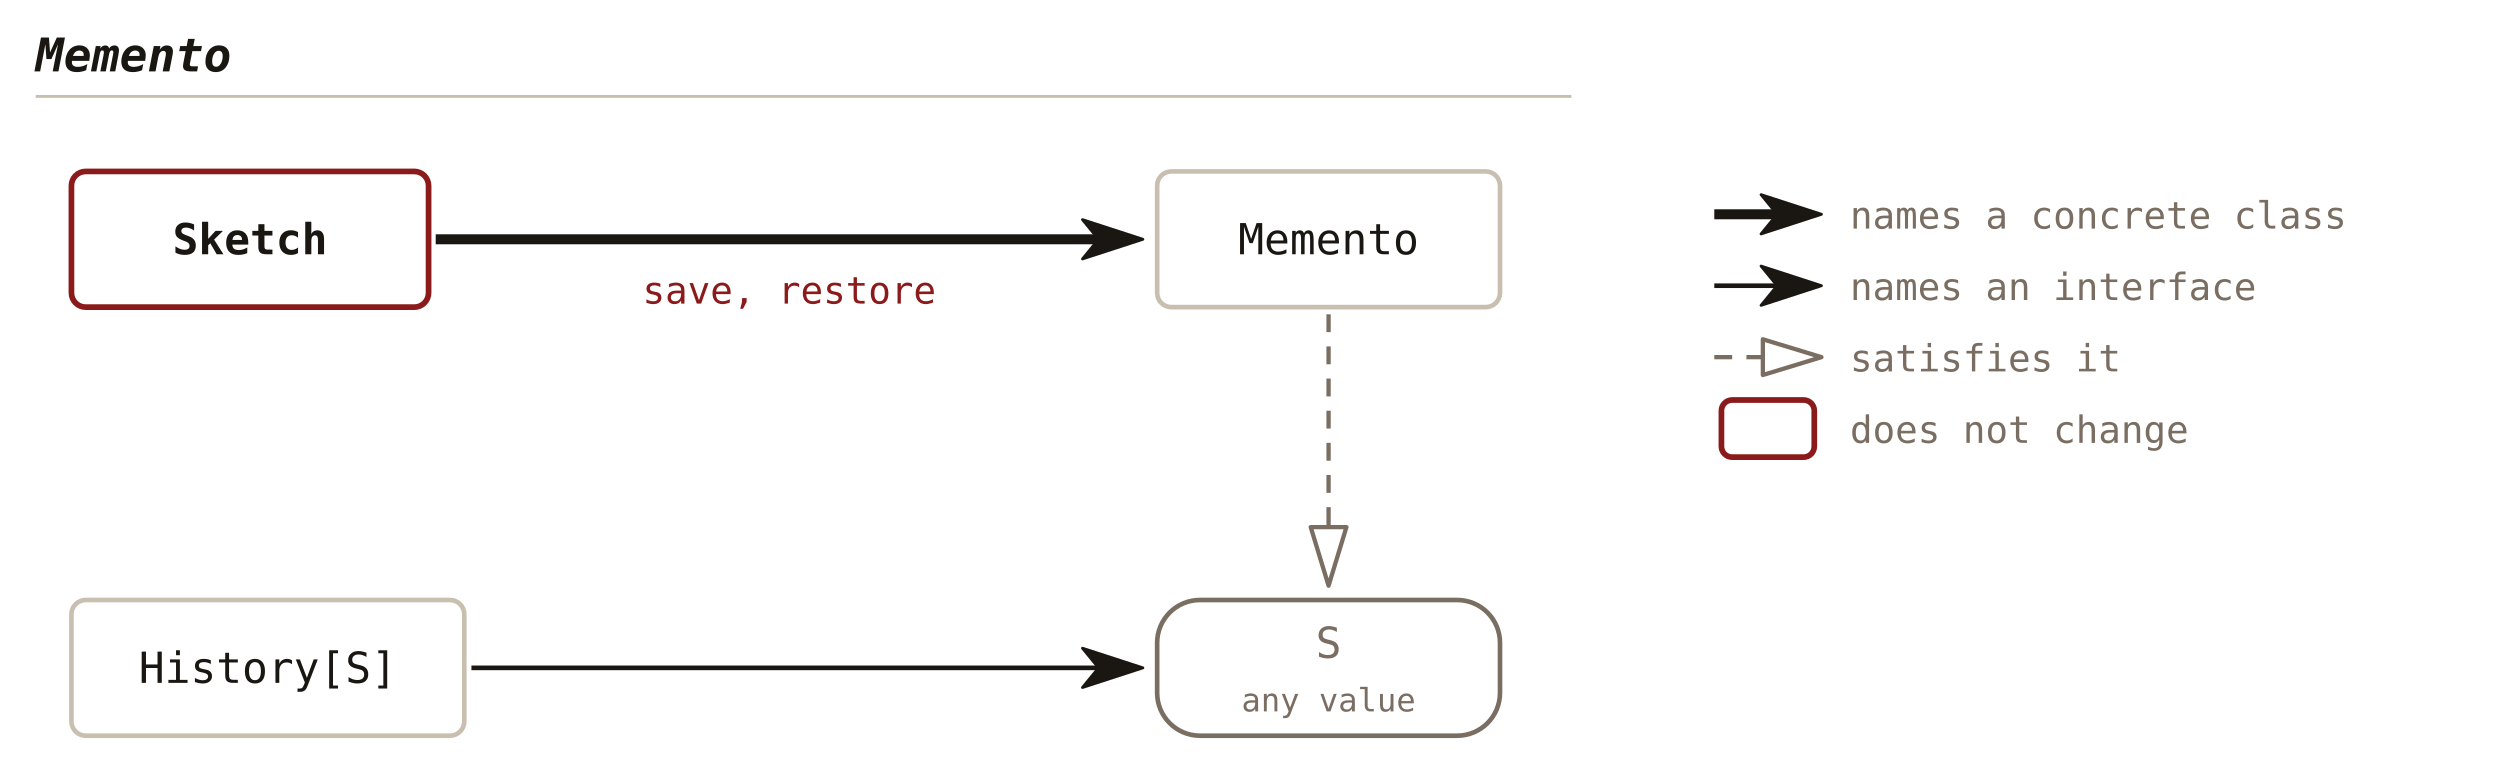
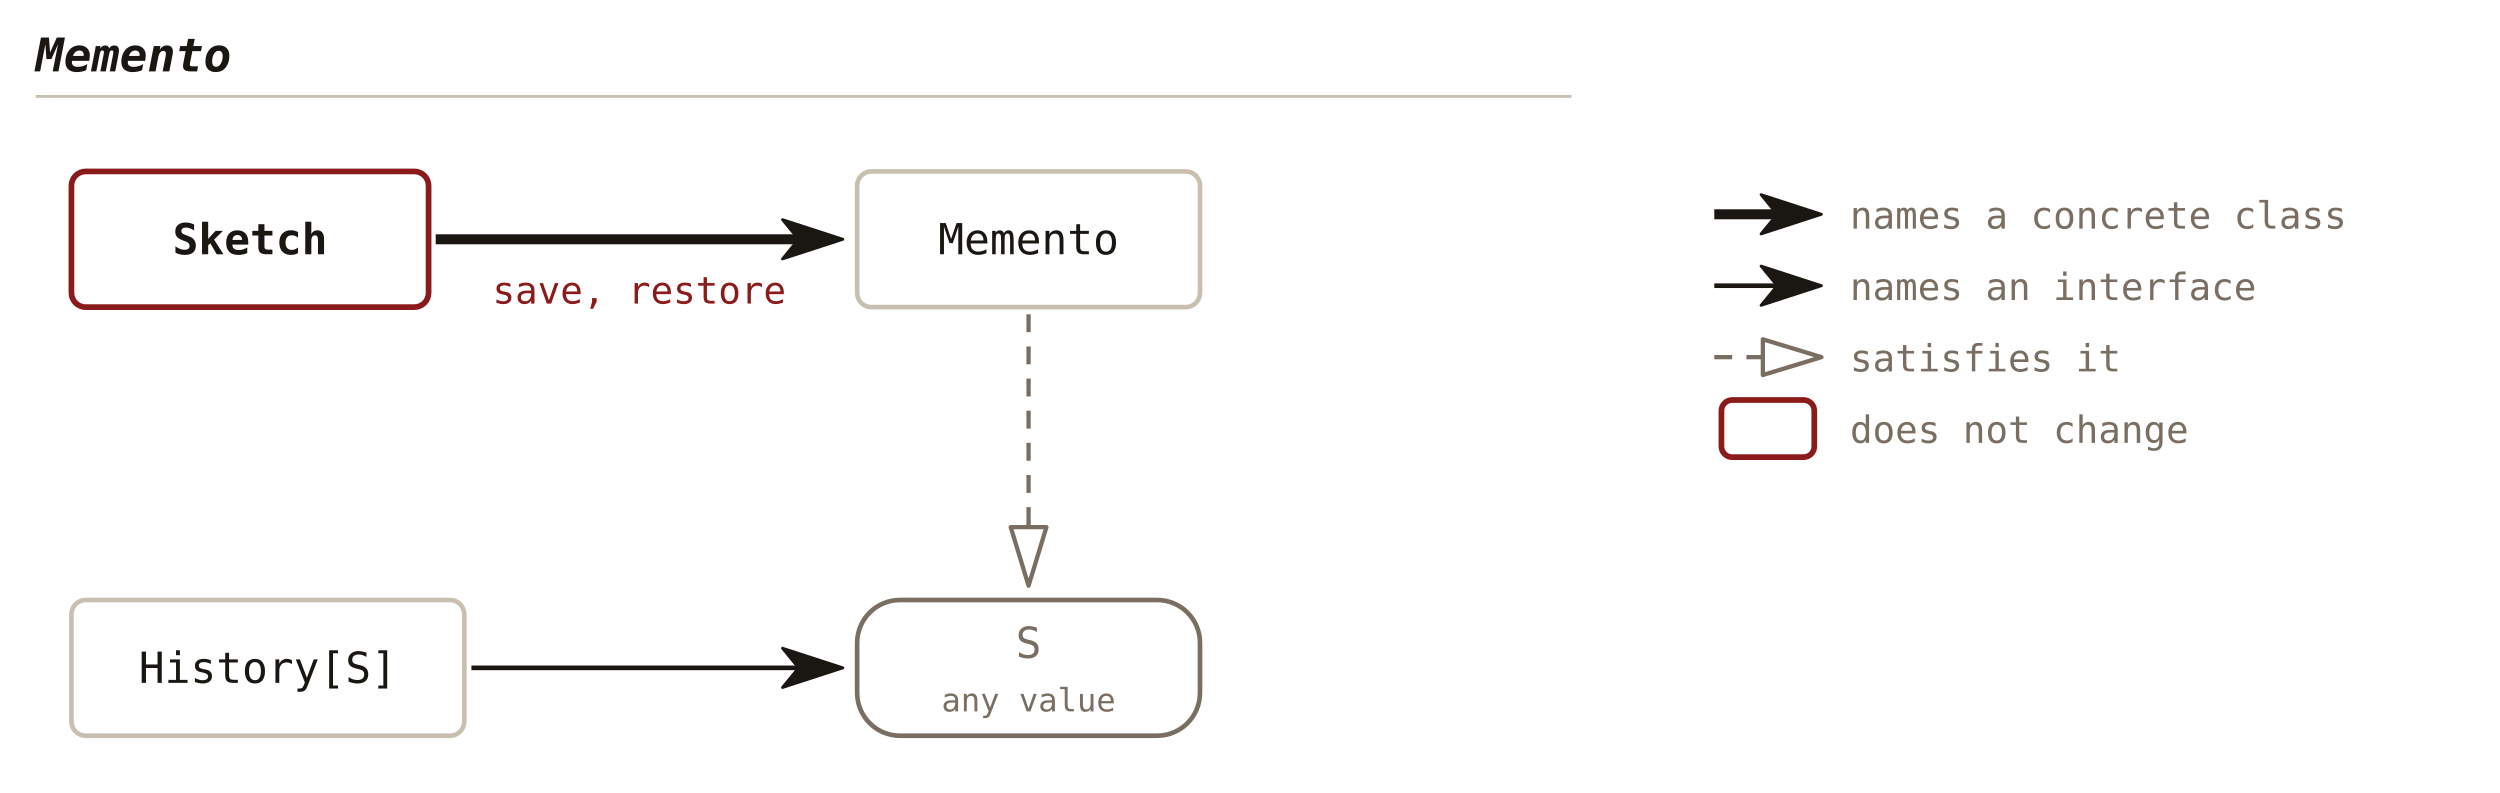
- <svg xmlns="http://www.w3.org/2000/svg" viewBox="0 0 700 218" font-family="'JetBrains Mono', Consolas, monospace">
+ <svg xmlns="http://www.w3.org/2000/svg" viewBox="0 0 700 222" font-family="'JetBrains Mono', Consolas, monospace">
  <defs>
    <marker id="c36-solid" viewBox="0 0 18 12" refX="5" refY="6" markerWidth="18" markerHeight="12" orient="auto" markerUnits="userSpaceOnUse">
      <path d="M0.5,0.5 L17.4,6 L0.5,11.5 L5,6 Z" fill="#1a1612" stroke="#1a1612" stroke-width="0.8" stroke-linejoin="round" />
    </marker>
    <marker id="c36-hollow" viewBox="0 0 18 12" refX="1" refY="6" markerWidth="18" markerHeight="12" orient="auto" markerUnits="userSpaceOnUse">
      <path d="M1,1 L17.4,6 L1,11 Z" fill="none" stroke="#1a1612" stroke-width="1.2" stroke-linejoin="round" />
    </marker>
    <marker id="c36-hollow-muted" viewBox="0 0 18 12" refX="1" refY="6" markerWidth="18" markerHeight="12" orient="auto" markerUnits="userSpaceOnUse">
      <path d="M1,1 L17.4,6 L1,11 Z" fill="none" stroke="#7a6e62" stroke-width="1.2" stroke-linejoin="round" />
    </marker>
  </defs>
  <text x="10" y="20" font-size="13" font-weight="bold" font-style="italic" fill="#1a1612" text-anchor="start">Memento</text>
  <line x1="10" y1="27" x2="440" y2="27" stroke="#c8bfb0" stroke-width="0.8" />
  <rect x="20" y="48" width="100" height="38" fill="none" stroke="#8b1a1a" stroke-width="1.6" rx="4" />
  <text x="70.0" y="71.2" font-size="12" font-weight="bold" fill="#1a1612" text-anchor="middle">Sketch</text>
-   <rect x="324" y="48" width="96" height="38" fill="none" stroke="#c8bfb0" stroke-width="1.3" rx="4" />
-   <text x="372.0" y="71.2" font-size="12" fill="#1a1612" text-anchor="middle">Memento</text>
+   <rect x="240" y="48" width="96" height="38" fill="none" stroke="#c8bfb0" stroke-width="1.3" rx="4" />
+   <text x="288.0" y="71.2" font-size="12" fill="#1a1612" text-anchor="middle">Memento</text>
  <rect x="20" y="168" width="110" height="38" fill="none" stroke="#c8bfb0" stroke-width="1.3" rx="4" />
  <text x="75.0" y="191.2" font-size="12" fill="#1a1612" text-anchor="middle">History[S]</text>
-   <rect x="324" y="168" width="96" height="38" fill="none" stroke="#7a6e62" stroke-width="1.3" rx="12" />
-   <text x="372.0" y="184.2" font-size="12" fill="#7a6e62" text-anchor="middle">S</text>
-   <text x="372.0" y="199.2" font-size="9" fill="#7a6e62" text-anchor="middle">any value</text>
-   <line x1="122.0" y1="67.0" x2="307.6" y2="67.0" stroke="#1a1612" stroke-width="2.8" marker-end="url(#c36-solid)" />
-   <text x="221.0" y="85.0" font-size="10.5" fill="#8b1a1a" text-anchor="middle">save, restore</text>
-   <line x1="132.0" y1="187.0" x2="307.6" y2="187.0" stroke="#1a1612" stroke-width="1.3" marker-end="url(#c36-solid)" />
-   <line x1="372.0" y1="88.0" x2="372.0" y2="147.6" stroke="#7a6e62" stroke-width="1.2" stroke-dasharray="5,4" marker-end="url(#c36-hollow-muted)" />
+   <rect x="240" y="168" width="96" height="38" fill="none" stroke="#7a6e62" stroke-width="1.3" rx="12" />
+   <text x="288.0" y="184.2" font-size="12" fill="#7a6e62" text-anchor="middle">S</text>
+   <text x="288.0" y="199.2" font-size="9" fill="#7a6e62" text-anchor="middle">any value</text>
+   <line x1="122.0" y1="67.0" x2="223.6" y2="67.0" stroke="#1a1612" stroke-width="2.8" marker-end="url(#c36-solid)" />
+   <text x="179.0" y="85.0" font-size="10.5" fill="#8b1a1a" text-anchor="middle">save, restore</text>
+   <line x1="132.0" y1="187.0" x2="223.6" y2="187.0" stroke="#1a1612" stroke-width="1.3" marker-end="url(#c36-solid)" />
+   <line x1="288.0" y1="88.0" x2="288.0" y2="147.6" stroke="#7a6e62" stroke-width="1.2" stroke-dasharray="5,4" marker-end="url(#c36-hollow-muted)" />
  <line class="legend" x1="480" y1="60" x2="497.6" y2="60" stroke="#1a1612" stroke-width="2.8" marker-end="url(#c36-solid)" />
  <text x="518" y="64" font-size="10.5" fill="#7a6e62" text-anchor="start">names a concrete class</text>
  <line class="legend" x1="480" y1="80" x2="497.6" y2="80" stroke="#1a1612" stroke-width="1.3" marker-end="url(#c36-solid)" />
  <text x="518" y="84" font-size="10.5" fill="#7a6e62" text-anchor="start">names an interface</text>
  <line class="legend" x1="480" y1="100" x2="493.6" y2="100" stroke="#7a6e62" stroke-width="1.2" stroke-dasharray="5,4" marker-end="url(#c36-hollow-muted)" />
  <text x="518" y="104" font-size="10.5" fill="#7a6e62" text-anchor="start">satisfies it</text>
  <rect x="482" y="112" width="26" height="16" fill="none" stroke="#8b1a1a" stroke-width="1.6" rx="3" />
  <text x="518" y="124" font-size="10.5" fill="#7a6e62" text-anchor="start">does not change</text>
</svg>
